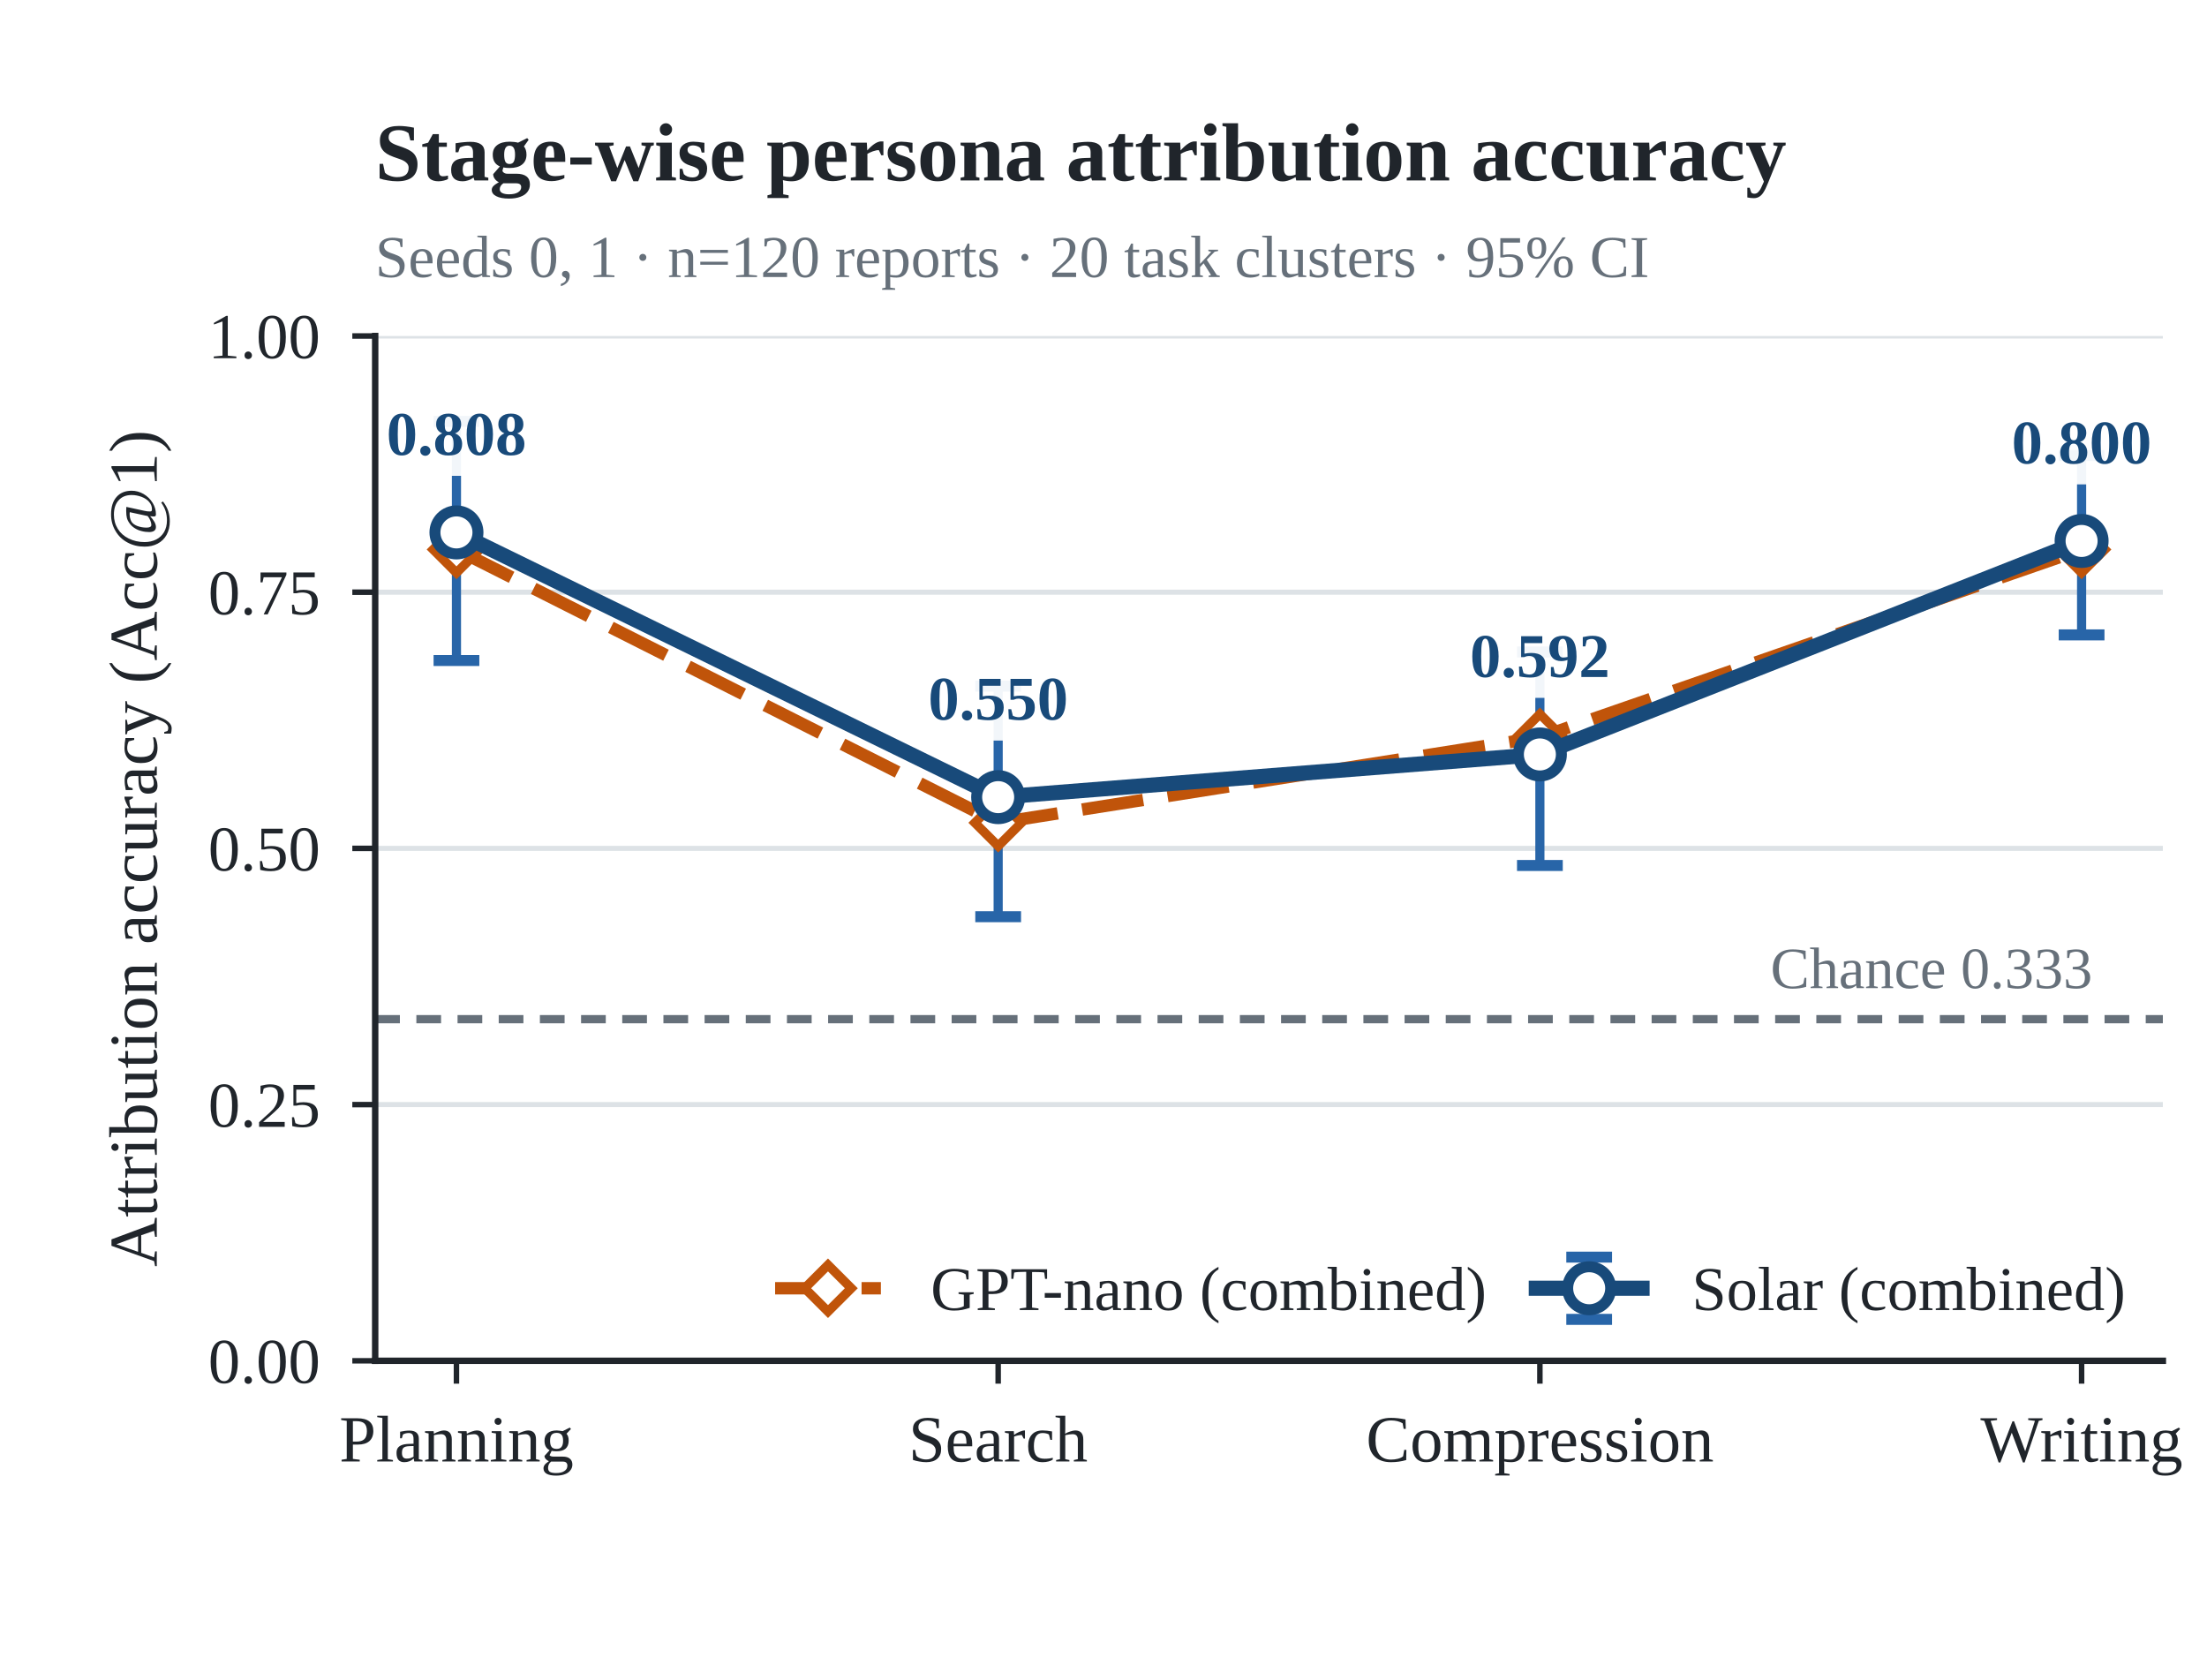
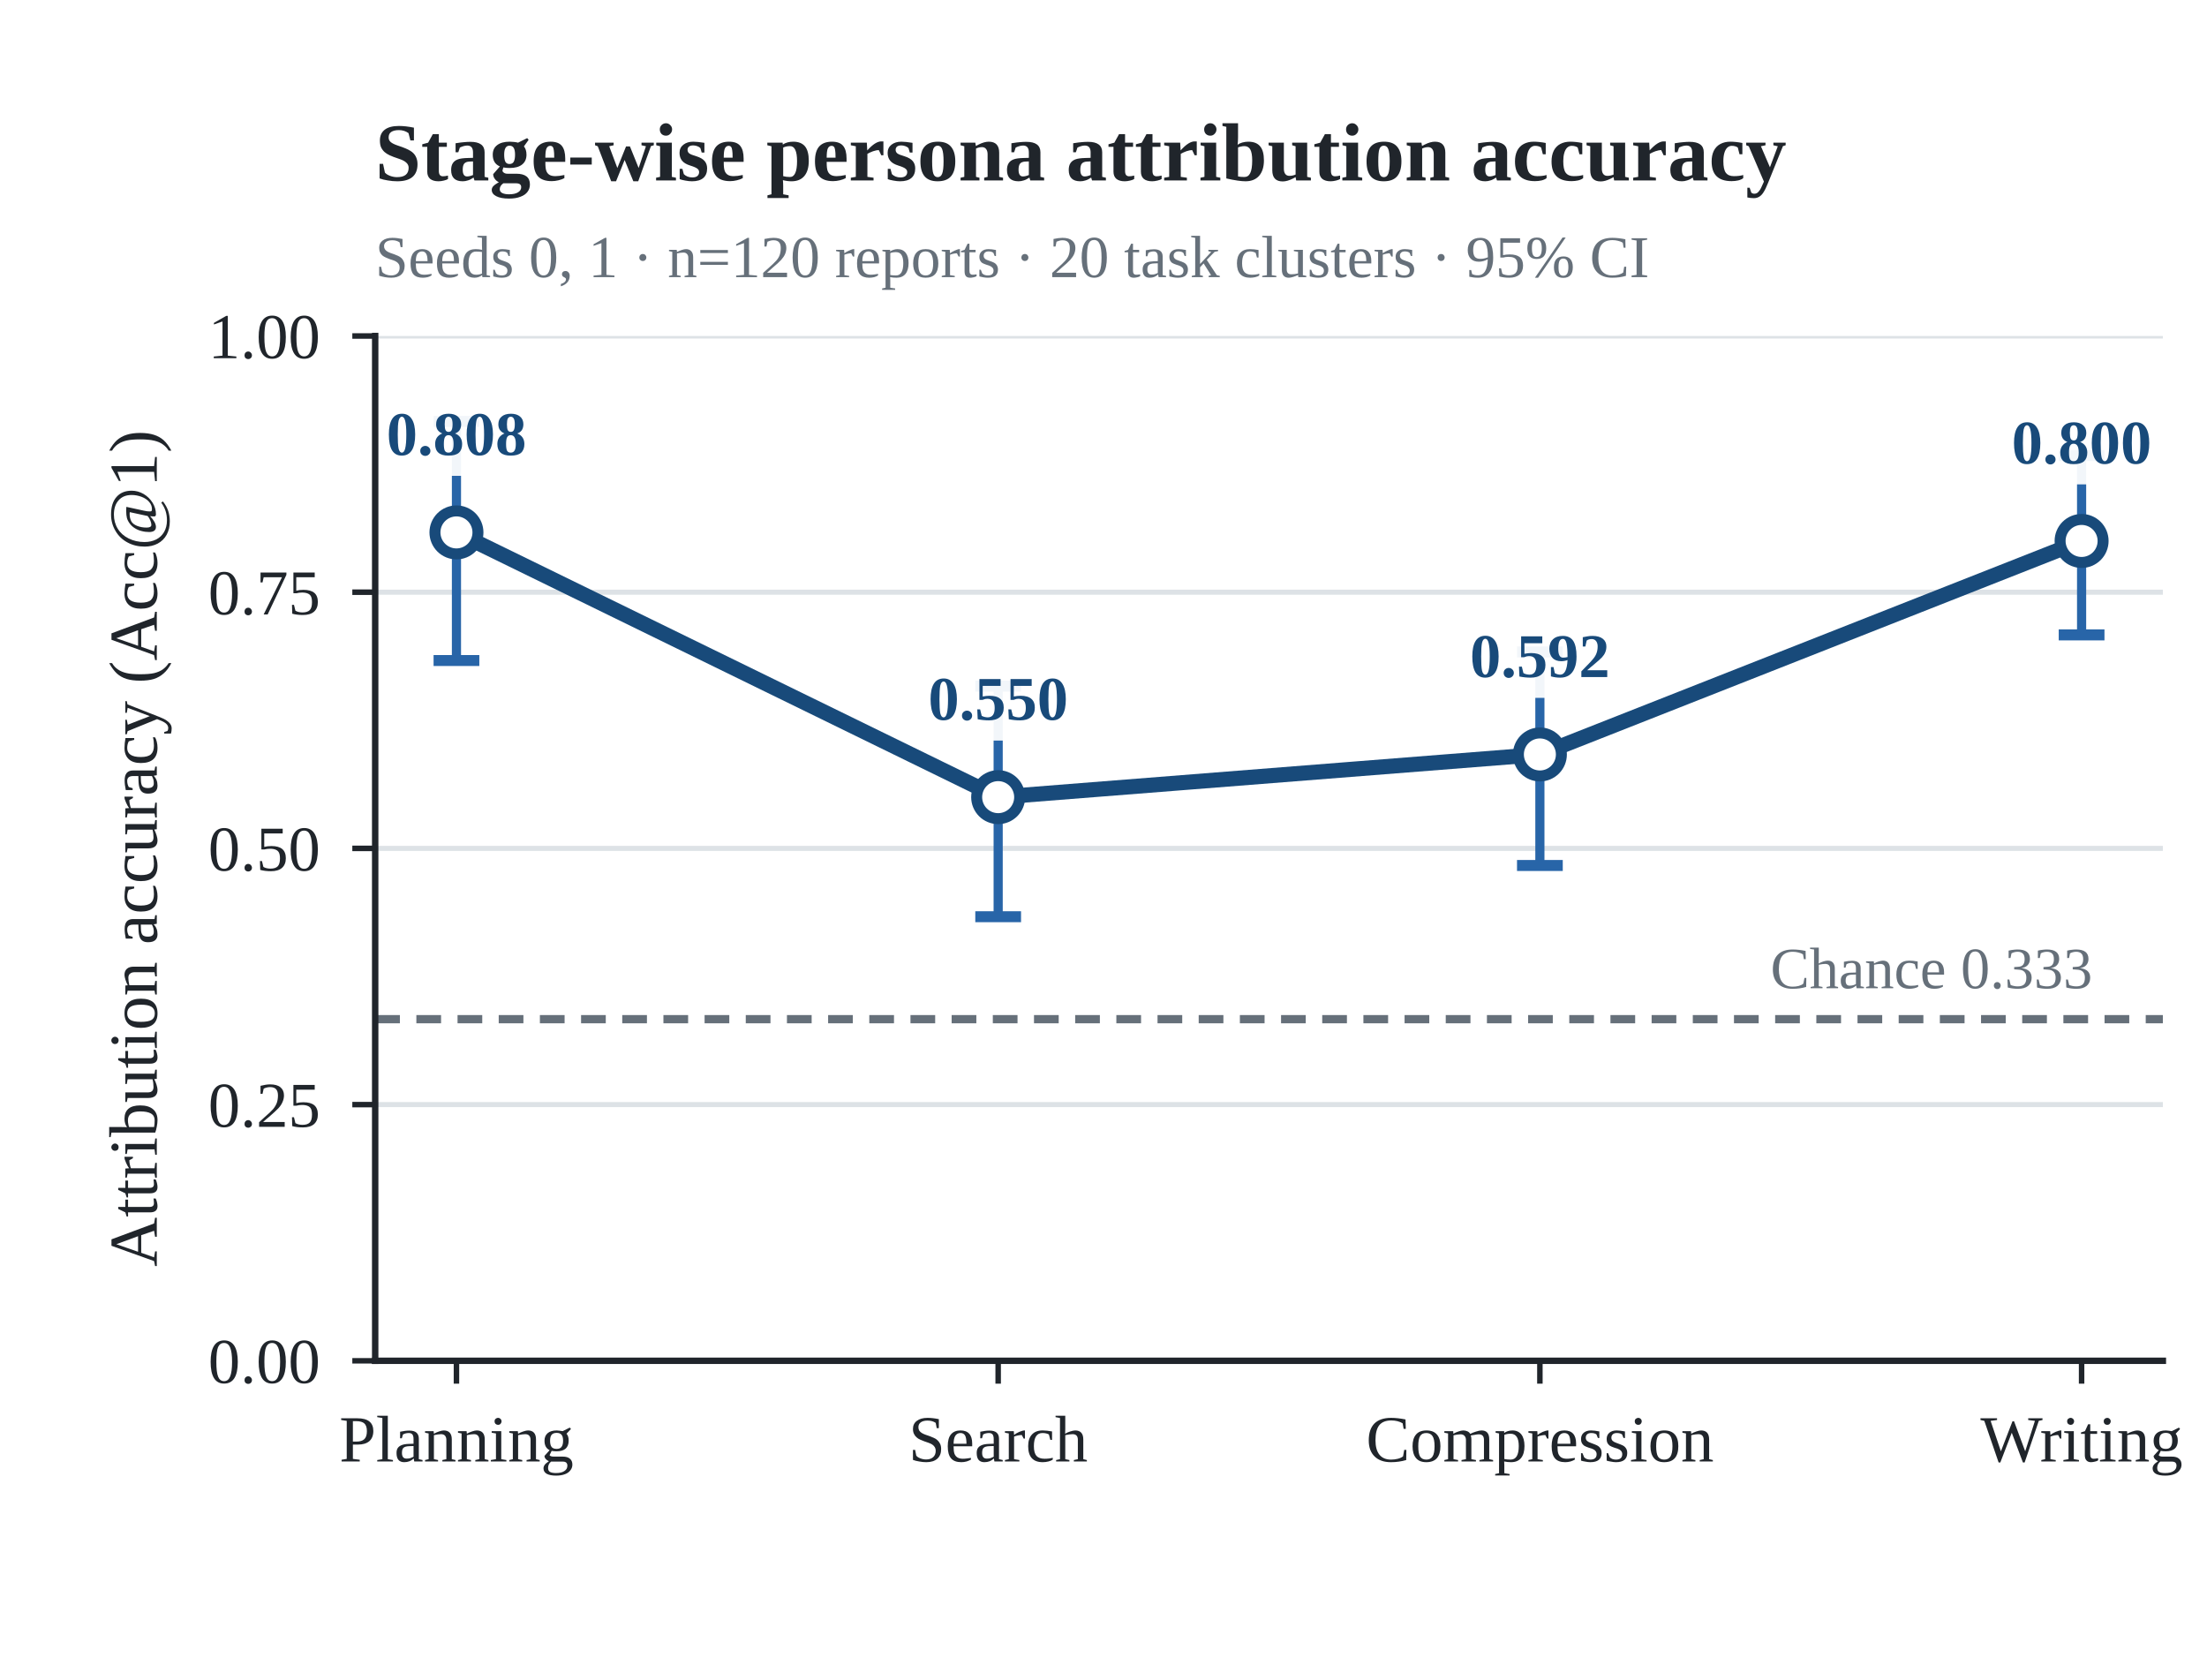
<svg xmlns="http://www.w3.org/2000/svg" xmlns:xlink="http://www.w3.org/1999/xlink" width="241.2pt" height="183.6pt" viewBox="0 0 241.2 183.6" version="1.1">
  <defs>
    <style type="text/css">*{stroke-linejoin: round; stroke-linecap: butt}</style>
  </defs>
  <g id="figure_1">
    <g id="patch_1">
      <path d="M 0 183.6  L 241.2 183.6  L 241.2 0  L 0 0  z " style="fill: #ffffff" />
    </g>
    <g id="axes_1">
      <g id="patch_2">
        <path d="M 41.004 148.716  L 236.376 148.716  L 236.376 36.72  L 41.004 36.72  z " style="fill: #ffffff" />
      </g>
      <g id="line2d_1">
-         <path d="M 41.004 111.384  L 236.376 111.384  " clip-path="url(#pcb1d5e721a)" style="fill: none; stroke-dasharray: 2.7,1.8; stroke-dashoffset: 0; stroke: #66707a; stroke-width: 0.9" />
+         <path d="M 41.004 111.384  L 236.376 111.384  " clip-path="url(#p5df5693edb)" style="fill: none; stroke-dasharray: 2.7,1.8; stroke-dashoffset: 0; stroke: #66707a; stroke-width: 0.9" />
      </g>
      <g id="matplotlib.axis_1">
        <g id="xtick_1">
          <g id="line2d_2">
            <defs>
-               <path id="m3cfef769de" d="M 0 0  L 0 2.5  " style="stroke: #20252b; stroke-width: 0.6" />
+               <path id="m4309f2929e" d="M 0 0  L 0 2.5  " style="stroke: #20252b; stroke-width: 0.6" />
            </defs>
            <g>
-               <use xlink:href="#m3cfef769de" x="49.885" y="148.716" style="fill: #20252b; stroke: #20252b; stroke-width: 0.6" />
+               <use xlink:href="#m4309f2929e" x="49.885" y="148.716" style="fill: #20252b; stroke: #20252b; stroke-width: 0.6" />
            </g>
          </g>
          <g id="text_1">
            <text style="font-size: 7.2px; font-family: 'Times New Roman', 'Times', 'DejaVu Serif', serif; text-anchor: middle; fill: #20252b" x="49.885" y="159.715" transform="rotate(-0 49.88455 159.7155)">Planning</text>
          </g>
        </g>
        <g id="xtick_2">
          <g id="line2d_3">
            <g>
-               <use xlink:href="#m3cfef769de" x="109.088" y="148.716" style="fill: #20252b; stroke: #20252b; stroke-width: 0.6" />
+               <use xlink:href="#m4309f2929e" x="109.088" y="148.716" style="fill: #20252b; stroke: #20252b; stroke-width: 0.6" />
            </g>
          </g>
          <g id="text_2">
            <text style="font-size: 7.2px; font-family: 'Times New Roman', 'Times', 'DejaVu Serif', serif; text-anchor: middle; fill: #20252b" x="109.088" y="159.715" transform="rotate(-0 109.0882 159.7155)">Search</text>
          </g>
        </g>
        <g id="xtick_3">
          <g id="line2d_4">
            <g>
-               <use xlink:href="#m3cfef769de" x="168.292" y="148.716" style="fill: #20252b; stroke: #20252b; stroke-width: 0.6" />
+               <use xlink:href="#m4309f2929e" x="168.292" y="148.716" style="fill: #20252b; stroke: #20252b; stroke-width: 0.6" />
            </g>
          </g>
          <g id="text_3">
            <text style="font-size: 7.2px; font-family: 'Times New Roman', 'Times', 'DejaVu Serif', serif; text-anchor: middle; fill: #20252b" x="168.292" y="159.715" transform="rotate(-0 168.2918 159.7155)">Compression</text>
          </g>
        </g>
        <g id="xtick_4">
          <g id="line2d_5">
            <g>
-               <use xlink:href="#m3cfef769de" x="227.495" y="148.716" style="fill: #20252b; stroke: #20252b; stroke-width: 0.6" />
+               <use xlink:href="#m4309f2929e" x="227.495" y="148.716" style="fill: #20252b; stroke: #20252b; stroke-width: 0.6" />
            </g>
          </g>
          <g id="text_4">
            <text style="font-size: 7.2px; font-family: 'Times New Roman', 'Times', 'DejaVu Serif', serif; text-anchor: middle; fill: #20252b" x="227.495" y="159.715" transform="rotate(-0 227.4955 159.7155)">Writing</text>
          </g>
        </g>
      </g>
      <g id="matplotlib.axis_2">
        <g id="ytick_1">
          <g id="line2d_6">
-             <path d="M 41.004 148.716  L 236.376 148.716  " clip-path="url(#pcb1d5e721a)" style="fill: none; stroke: #dde2e6; stroke-width: 0.55; stroke-linecap: square" />
+             <path d="M 41.004 148.716  L 236.376 148.716  " clip-path="url(#p5df5693edb)" style="fill: none; stroke: #dde2e6; stroke-width: 0.55; stroke-linecap: square" />
          </g>
          <g id="line2d_7">
            <defs>
-               <path id="mfcb4c72c74" d="M 0 0  L -2.5 0  " style="stroke: #20252b; stroke-width: 0.6" />
+               <path id="m78f6ecbf49" d="M 0 0  L -2.5 0  " style="stroke: #20252b; stroke-width: 0.6" />
            </defs>
            <g>
-               <use xlink:href="#mfcb4c72c74" x="41.004" y="148.716" style="fill: #20252b; stroke: #20252b; stroke-width: 0.6" />
+               <use xlink:href="#m78f6ecbf49" x="41.004" y="148.716" style="fill: #20252b; stroke: #20252b; stroke-width: 0.6" />
            </g>
          </g>
          <g id="text_5">
-             <text style="font-size: 7px; font-family: 'Times New Roman', 'Times', 'DejaVu Serif', serif; text-anchor: end; fill: #20252b" x="35.004" y="151.143" transform="rotate(-0 35.004 151.1428)">0.00</text>
+             <text style="font-size: 7px; font-family: 'Times New Roman', 'Times', 'DejaVu Serif', serif; text-anchor: end; fill: #20252b" x="35.004" y="151.146" transform="rotate(-0 35.004 151.1463)">0.00</text>
          </g>
        </g>
        <g id="ytick_2">
          <g id="line2d_8">
-             <path d="M 41.004 120.717  L 236.376 120.717  " clip-path="url(#pcb1d5e721a)" style="fill: none; stroke: #dde2e6; stroke-width: 0.55; stroke-linecap: square" />
+             <path d="M 41.004 120.717  L 236.376 120.717  " clip-path="url(#p5df5693edb)" style="fill: none; stroke: #dde2e6; stroke-width: 0.55; stroke-linecap: square" />
          </g>
          <g id="line2d_9">
            <g>
-               <use xlink:href="#mfcb4c72c74" x="41.004" y="120.717" style="fill: #20252b; stroke: #20252b; stroke-width: 0.6" />
+               <use xlink:href="#m78f6ecbf49" x="41.004" y="120.717" style="fill: #20252b; stroke: #20252b; stroke-width: 0.6" />
            </g>
          </g>
          <g id="text_6">
-             <text style="font-size: 7px; font-family: 'Times New Roman', 'Times', 'DejaVu Serif', serif; text-anchor: end; fill: #20252b" x="35.004" y="123.144" transform="rotate(-0 35.004 123.1438)">0.25</text>
+             <text style="font-size: 7px; font-family: 'Times New Roman', 'Times', 'DejaVu Serif', serif; text-anchor: end; fill: #20252b" x="35.004" y="123.147" transform="rotate(-0 35.004 123.1473)">0.25</text>
          </g>
        </g>
        <g id="ytick_3">
          <g id="line2d_10">
-             <path d="M 41.004 92.718  L 236.376 92.718  " clip-path="url(#pcb1d5e721a)" style="fill: none; stroke: #dde2e6; stroke-width: 0.55; stroke-linecap: square" />
+             <path d="M 41.004 92.718  L 236.376 92.718  " clip-path="url(#p5df5693edb)" style="fill: none; stroke: #dde2e6; stroke-width: 0.55; stroke-linecap: square" />
          </g>
          <g id="line2d_11">
            <g>
-               <use xlink:href="#mfcb4c72c74" x="41.004" y="92.718" style="fill: #20252b; stroke: #20252b; stroke-width: 0.6" />
+               <use xlink:href="#m78f6ecbf49" x="41.004" y="92.718" style="fill: #20252b; stroke: #20252b; stroke-width: 0.6" />
            </g>
          </g>
          <g id="text_7">
-             <text style="font-size: 7px; font-family: 'Times New Roman', 'Times', 'DejaVu Serif', serif; text-anchor: end; fill: #20252b" x="35.004" y="95.145" transform="rotate(-0 35.004 95.14476)">0.50</text>
+             <text style="font-size: 7px; font-family: 'Times New Roman', 'Times', 'DejaVu Serif', serif; text-anchor: end; fill: #20252b" x="35.004" y="95.148" transform="rotate(-0 35.004 95.14831)">0.50</text>
          </g>
        </g>
        <g id="ytick_4">
          <g id="line2d_12">
-             <path d="M 41.004 64.719  L 236.376 64.719  " clip-path="url(#pcb1d5e721a)" style="fill: none; stroke: #dde2e6; stroke-width: 0.55; stroke-linecap: square" />
+             <path d="M 41.004 64.719  L 236.376 64.719  " clip-path="url(#p5df5693edb)" style="fill: none; stroke: #dde2e6; stroke-width: 0.55; stroke-linecap: square" />
          </g>
          <g id="line2d_13">
            <g>
-               <use xlink:href="#mfcb4c72c74" x="41.004" y="64.719" style="fill: #20252b; stroke: #20252b; stroke-width: 0.6" />
+               <use xlink:href="#m78f6ecbf49" x="41.004" y="64.719" style="fill: #20252b; stroke: #20252b; stroke-width: 0.6" />
            </g>
          </g>
          <g id="text_8">
-             <text style="font-size: 7px; font-family: 'Times New Roman', 'Times', 'DejaVu Serif', serif; text-anchor: end; fill: #20252b" x="35.004" y="67.146" transform="rotate(-0 35.004 67.14576)">0.75</text>
+             <text style="font-size: 7px; font-family: 'Times New Roman', 'Times', 'DejaVu Serif', serif; text-anchor: end; fill: #20252b" x="35.004" y="67.149" transform="rotate(-0 35.004 67.14931)">0.75</text>
          </g>
        </g>
        <g id="ytick_5">
          <g id="line2d_14">
-             <path d="M 41.004 36.72  L 236.376 36.72  " clip-path="url(#pcb1d5e721a)" style="fill: none; stroke: #dde2e6; stroke-width: 0.55; stroke-linecap: square" />
+             <path d="M 41.004 36.72  L 236.376 36.72  " clip-path="url(#p5df5693edb)" style="fill: none; stroke: #dde2e6; stroke-width: 0.55; stroke-linecap: square" />
          </g>
          <g id="line2d_15">
            <g>
-               <use xlink:href="#mfcb4c72c74" x="41.004" y="36.72" style="fill: #20252b; stroke: #20252b; stroke-width: 0.6" />
+               <use xlink:href="#m78f6ecbf49" x="41.004" y="36.72" style="fill: #20252b; stroke: #20252b; stroke-width: 0.6" />
            </g>
          </g>
          <g id="text_9">
-             <text style="font-size: 7px; font-family: 'Times New Roman', 'Times', 'DejaVu Serif', serif; text-anchor: end; fill: #20252b" x="35.004" y="39.147" transform="rotate(-0 35.004 39.14676)">1.00</text>
+             <text style="font-size: 7px; font-family: 'Times New Roman', 'Times', 'DejaVu Serif', serif; text-anchor: end; fill: #20252b" x="35.004" y="39.15" transform="rotate(-0 35.004 39.15031)">1.00</text>
          </g>
        </g>
        <g id="text_10">
-           <text style="font-size: 7.5px; font-family: 'Times New Roman', 'Times', 'DejaVu Serif', serif; text-anchor: middle; fill: #20252b" x="17.135" y="92.718" transform="rotate(-90 17.13535 92.718)">Attribution accuracy (Acc@1)</text>
+           <text style="font-size: 7.5px; font-family: 'Times New Roman', 'Times', 'DejaVu Serif', serif; text-anchor: middle; fill: #20252b" x="17.136" y="92.718" transform="rotate(-90 17.13564 92.718)">Attribution accuracy (Acc@1)</text>
        </g>
      </g>
      <g id="patch_3">
        <path d="M 41.004 148.716  L 41.004 36.72  " style="fill: none; stroke: #20252b; stroke-width: 0.7; stroke-linejoin: miter; stroke-linecap: square" />
      </g>
      <g id="patch_4">
        <path d="M 41.004 148.716  L 236.376 148.716  " style="fill: none; stroke: #20252b; stroke-width: 0.7; stroke-linejoin: miter; stroke-linecap: square" />
      </g>
      <g id="text_11">
-         <text style="font-size: 6.4px; font-family: 'Times New Roman', 'Times', 'DejaVu Serif', serif; text-anchor: end; fill: #66707a" x="228.68" y="107.987" transform="rotate(-0 228.6795 107.9868)">Chance 0.333</text>
+         <text style="font-size: 6.4px; font-family: 'Times New Roman', 'Times', 'DejaVu Serif', serif; text-anchor: end; fill: #66707a" x="228.68" y="107.999" transform="rotate(-0 228.6795 107.9991)">Chance 0.333</text>
      </g>
      <g id="text_12">
-         <text style="font-size: 6.5px; font-family: 'Times New Roman', 'Times', 'DejaVu Serif', serif; text-anchor: start; fill: #66707a" x="41.004" y="30.277" transform="rotate(-0 41.004 30.27735)">Seeds 0, 1 · n=120 reports · 20 task clusters · 95% CI</text>
+         <text style="font-size: 6.5px; font-family: 'Times New Roman', 'Times', 'DejaVu Serif', serif; text-anchor: start; fill: #66707a" x="41.004" y="30.29" transform="rotate(-0 41.004 30.28979)">Seeds 0, 1 · n=120 reports · 20 task clusters · 95% CI</text>
      </g>
      <g id="text_13">
        <text style="font-weight: 700; font-size: 9px; font-family: 'Times New Roman', 'Times', 'DejaVu Serif', serif; text-anchor: start; fill: #20252b" x="41.004" y="19.72" transform="rotate(-0 41.004 19.72)">Stage-wise persona attribution accuracy</text>
      </g>
      <g id="LineCollection_1">
-         <path d="M 49.885 72.185  L 49.885 46.053  " clip-path="url(#pcb1d5e721a)" style="fill: none; stroke: #2865a8" />
-         <path d="M 109.088 100.184  L 109.088 74.985  " clip-path="url(#pcb1d5e721a)" style="fill: none; stroke: #2865a8" />
-         <path d="M 168.292 94.585  L 168.292 71.252  " clip-path="url(#pcb1d5e721a)" style="fill: none; stroke: #2865a8" />
-         <path d="M 227.495 69.386  L 227.495 49.786  " clip-path="url(#pcb1d5e721a)" style="fill: none; stroke: #2865a8" />
+         <path d="M 49.885 72.185  L 49.885 46.053  " clip-path="url(#p5df5693edb)" style="fill: none; stroke: #2865a8" />
+         <path d="M 109.088 100.184  L 109.088 74.985  " clip-path="url(#p5df5693edb)" style="fill: none; stroke: #2865a8" />
+         <path d="M 168.292 94.585  L 168.292 71.252  " clip-path="url(#p5df5693edb)" style="fill: none; stroke: #2865a8" />
+         <path d="M 227.495 69.386  L 227.495 49.786  " clip-path="url(#p5df5693edb)" style="fill: none; stroke: #2865a8" />
      </g>
      <g id="line2d_16">
        <defs>
-           <path id="m697df3e177" d="M 2.5 0  L -2.5 -0  " style="stroke: #2865a8; stroke-width: 1.2" />
+           <path id="m76e600ee9d" d="M 2.5 0  L -2.5 -0  " style="stroke: #2865a8; stroke-width: 1.2" />
        </defs>
-         <g clip-path="url(#pcb1d5e721a)">
-           <use xlink:href="#m697df3e177" x="49.885" y="72.185" style="fill: #184a7a; stroke: #2865a8; stroke-width: 1.2" />
-           <use xlink:href="#m697df3e177" x="109.088" y="100.184" style="fill: #184a7a; stroke: #2865a8; stroke-width: 1.2" />
-           <use xlink:href="#m697df3e177" x="168.292" y="94.585" style="fill: #184a7a; stroke: #2865a8; stroke-width: 1.2" />
-           <use xlink:href="#m697df3e177" x="227.495" y="69.386" style="fill: #184a7a; stroke: #2865a8; stroke-width: 1.2" />
+         <g clip-path="url(#p5df5693edb)">
+           <use xlink:href="#m76e600ee9d" x="49.885" y="72.185" style="fill: #184a7a; stroke: #2865a8; stroke-width: 1.2" />
+           <use xlink:href="#m76e600ee9d" x="109.088" y="100.184" style="fill: #184a7a; stroke: #2865a8; stroke-width: 1.2" />
+           <use xlink:href="#m76e600ee9d" x="168.292" y="94.585" style="fill: #184a7a; stroke: #2865a8; stroke-width: 1.2" />
+           <use xlink:href="#m76e600ee9d" x="227.495" y="69.386" style="fill: #184a7a; stroke: #2865a8; stroke-width: 1.2" />
        </g>
      </g>
      <g id="line2d_17">
-         <g clip-path="url(#pcb1d5e721a)">
-           <use xlink:href="#m697df3e177" x="49.885" y="46.053" style="fill: #184a7a; stroke: #2865a8; stroke-width: 1.2" />
-           <use xlink:href="#m697df3e177" x="109.088" y="74.985" style="fill: #184a7a; stroke: #2865a8; stroke-width: 1.2" />
-           <use xlink:href="#m697df3e177" x="168.292" y="71.252" style="fill: #184a7a; stroke: #2865a8; stroke-width: 1.2" />
-           <use xlink:href="#m697df3e177" x="227.495" y="49.786" style="fill: #184a7a; stroke: #2865a8; stroke-width: 1.2" />
+         <g clip-path="url(#p5df5693edb)">
+           <use xlink:href="#m76e600ee9d" x="49.885" y="46.053" style="fill: #184a7a; stroke: #2865a8; stroke-width: 1.2" />
+           <use xlink:href="#m76e600ee9d" x="109.088" y="74.985" style="fill: #184a7a; stroke: #2865a8; stroke-width: 1.2" />
+           <use xlink:href="#m76e600ee9d" x="168.292" y="71.252" style="fill: #184a7a; stroke: #2865a8; stroke-width: 1.2" />
+           <use xlink:href="#m76e600ee9d" x="227.495" y="49.786" style="fill: #184a7a; stroke: #2865a8; stroke-width: 1.2" />
        </g>
      </g>
      <g id="line2d_18">
-         <path d="M 49.885 60.054  L 109.088 89.918  L 168.292 80.583  L 227.495 60.054  " clip-path="url(#pcb1d5e721a)" style="fill: none; stroke-dasharray: 6.75,2.7; stroke-dashoffset: 0; stroke: #c0540a; stroke-width: 1.35" />
+         <path d="M 49.885 58.186  L 109.088 87.118  L 168.292 82.452  L 227.495 59.119  " clip-path="url(#p5df5693edb)" style="fill: none; stroke: #184a7a; stroke-width: 1.65; stroke-linecap: square" />
        <defs>
-           <path id="m8ca946dc69" d="M -0 2.546  L 2.546 0  L 0 -2.546  L -2.546 -0  z " style="stroke: #c0540a; stroke-linejoin: miter" />
+           <path id="m603dd0fbde" d="M 0 2.35  C 0.623 2.35 1.221 2.102 1.662 1.662  C 2.102 1.221 2.35 0.623 2.35 0  C 2.35 -0.623 2.102 -1.221 1.662 -1.662  C 1.221 -2.102 0.623 -2.35 0 -2.35  C -0.623 -2.35 -1.221 -2.102 -1.662 -1.662  C -2.102 -1.221 -2.35 -0.623 -2.35 0  C -2.35 0.623 -2.102 1.221 -1.662 1.662  C -1.221 2.102 -0.623 2.35 0 2.35  z " style="stroke: #184a7a; stroke-width: 1.2" />
        </defs>
-         <g clip-path="url(#pcb1d5e721a)">
-           <use xlink:href="#m8ca946dc69" x="49.885" y="60.054" style="fill: #ffffff; stroke: #c0540a; stroke-linejoin: miter" />
-           <use xlink:href="#m8ca946dc69" x="109.088" y="89.918" style="fill: #ffffff; stroke: #c0540a; stroke-linejoin: miter" />
-           <use xlink:href="#m8ca946dc69" x="168.292" y="80.583" style="fill: #ffffff; stroke: #c0540a; stroke-linejoin: miter" />
-           <use xlink:href="#m8ca946dc69" x="227.495" y="60.054" style="fill: #ffffff; stroke: #c0540a; stroke-linejoin: miter" />
-         </g>
-       </g>
-       <g id="line2d_19">
-         <path d="M 49.885 58.186  L 109.088 87.118  L 168.292 82.452  L 227.495 59.119  " clip-path="url(#pcb1d5e721a)" style="fill: none; stroke: #184a7a; stroke-width: 1.65; stroke-linecap: square" />
-         <defs>
-           <path id="mc25bf24691" d="M 0 2.35  C 0.623 2.35 1.221 2.102 1.662 1.662  C 2.102 1.221 2.35 0.623 2.35 0  C 2.35 -0.623 2.102 -1.221 1.662 -1.662  C 1.221 -2.102 0.623 -2.35 0 -2.35  C -0.623 -2.35 -1.221 -2.102 -1.662 -1.662  C -2.102 -1.221 -2.35 -0.623 -2.35 0  C -2.35 0.623 -2.102 1.221 -1.662 1.662  C -1.221 2.102 -0.623 2.35 0 2.35  z " style="stroke: #184a7a; stroke-width: 1.2" />
-         </defs>
-         <g clip-path="url(#pcb1d5e721a)">
-           <use xlink:href="#mc25bf24691" x="49.885" y="58.186" style="fill: #ffffff; stroke: #184a7a; stroke-width: 1.2" />
-           <use xlink:href="#mc25bf24691" x="109.088" y="87.118" style="fill: #ffffff; stroke: #184a7a; stroke-width: 1.2" />
-           <use xlink:href="#mc25bf24691" x="168.292" y="82.452" style="fill: #ffffff; stroke: #184a7a; stroke-width: 1.2" />
-           <use xlink:href="#mc25bf24691" x="227.495" y="59.119" style="fill: #ffffff; stroke: #184a7a; stroke-width: 1.2" />
-         </g>
-       </g>
-       <g id="legend_1">
-         <g id="line2d_20">
-           <path d="M 84.71 140.788  L 90.49 140.788  L 96.27 140.788  " style="fill: none; stroke-dasharray: 6.75,2.7; stroke-dashoffset: 0; stroke: #c0540a; stroke-width: 1.35" />
-           <g>
-             <use xlink:href="#m8ca946dc69" x="90.49" y="140.788" style="fill: #ffffff; stroke: #c0540a; stroke-linejoin: miter" />
-           </g>
-         </g>
-         <g id="text_14">
-           <text style="font-size: 6.8px; font-family: 'Times New Roman', 'Times', 'DejaVu Serif', serif; text-anchor: start; fill: #20252b" x="101.71" y="143.168" transform="rotate(-0 101.7105 143.1684)">GPT-nano (combined)</text>
-         </g>
-         <g id="LineCollection_2">
-           <path d="M 173.679 144.188  L 173.679 137.388  " style="fill: none; stroke: #2865a8" />
-         </g>
-         <g id="line2d_21">
-           <g>
-             <use xlink:href="#m697df3e177" x="173.679" y="144.188" style="fill: #184a7a; stroke: #2865a8; stroke-width: 1.2" />
-           </g>
-         </g>
-         <g id="line2d_22">
-           <g>
-             <use xlink:href="#m697df3e177" x="173.679" y="137.388" style="fill: #184a7a; stroke: #2865a8; stroke-width: 1.2" />
-           </g>
-         </g>
-         <g id="line2d_23">
-           <path d="M 167.899 140.788  L 179.459 140.788  " style="fill: none; stroke: #184a7a; stroke-width: 1.65; stroke-linecap: square" />
-         </g>
-         <g id="line2d_24">
-           <g>
-             <use xlink:href="#mc25bf24691" x="173.679" y="140.788" style="fill: #ffffff; stroke: #184a7a; stroke-width: 1.2" />
-           </g>
-         </g>
-         <g id="text_15">
-           <text style="font-size: 6.8px; font-family: 'Times New Roman', 'Times', 'DejaVu Serif', serif; text-anchor: start; fill: #20252b" x="184.899" y="143.168" transform="rotate(-0 184.8989 143.1684)">Solar (combined)</text>
-         </g>
+         <g clip-path="url(#p5df5693edb)">
+           <use xlink:href="#m603dd0fbde" x="49.885" y="58.186" style="fill: #ffffff; stroke: #184a7a; stroke-width: 1.2" />
+           <use xlink:href="#m603dd0fbde" x="109.088" y="87.118" style="fill: #ffffff; stroke: #184a7a; stroke-width: 1.2" />
+           <use xlink:href="#m603dd0fbde" x="168.292" y="82.452" style="fill: #ffffff; stroke: #184a7a; stroke-width: 1.2" />
+           <use xlink:href="#m603dd0fbde" x="227.495" y="59.119" style="fill: #ffffff; stroke: #184a7a; stroke-width: 1.2" />
+         </g>
+       </g>
+       <g id="text_14">
+         <g id="patch_5">
+           <path d="M 41.419 52.002  L 58.351 52.002  L 58.351 44.413  L 41.419 44.413  z " style="fill: #ffffff; opacity: 0.94" />
+         </g>
+         <text style="font-weight: 700; font-size: 6.8px; font-family: 'Times New Roman', 'Times', 'DejaVu Serif', serif; text-anchor: middle; fill: #184a7a" x="49.885" y="49.731" transform="rotate(-0 49.88455 49.73137)">0.808</text>
+       </g>
+       <g id="text_15">
+         <g id="patch_6">
+           <path d="M 100.622 80.934  L 117.554 80.934  L 117.554 73.345  L 100.622 73.345  z " style="fill: #ffffff; opacity: 0.94" />
+         </g>
+         <text style="font-weight: 700; font-size: 6.8px; font-family: 'Times New Roman', 'Times', 'DejaVu Serif', serif; text-anchor: middle; fill: #184a7a" x="109.088" y="78.664" transform="rotate(-0 109.0882 78.66364)">0.550</text>
      </g>
      <g id="text_16">
-         <g id="patch_5">
-           <path d="M 41.419 52.002  L 58.351 52.002  L 58.351 44.297  L 41.419 44.297  z " style="fill: #ffffff; opacity: 0.94" />
-         </g>
-         <text style="font-weight: 700; font-size: 6.8px; font-family: 'Times New Roman', 'Times', 'DejaVu Serif', serif; text-anchor: middle; fill: #184a7a" x="49.885" y="49.718" transform="rotate(-0 49.88455 49.71836)">0.808</text>
+         <g id="patch_7">
+           <path d="M 159.826 76.268  L 176.758 76.268  L 176.758 68.678  L 159.826 68.678  z " style="fill: #ffffff; opacity: 0.94" />
+         </g>
+         <text style="font-weight: 700; font-size: 6.8px; font-family: 'Times New Roman', 'Times', 'DejaVu Serif', serif; text-anchor: middle; fill: #184a7a" x="168.292" y="73.997" transform="rotate(-0 168.2918 73.9971)">0.592</text>
      </g>
      <g id="text_17">
-         <g id="patch_6">
-           <path d="M 100.622 80.934  L 117.554 80.934  L 117.554 73.229  L 100.622 73.229  z " style="fill: #ffffff; opacity: 0.94" />
-         </g>
-         <text style="font-weight: 700; font-size: 6.8px; font-family: 'Times New Roman', 'Times', 'DejaVu Serif', serif; text-anchor: middle; fill: #184a7a" x="109.088" y="78.651" transform="rotate(-0 109.0882 78.65062)">0.550</text>
-       </g>
-       <g id="text_18">
-         <g id="patch_7">
-           <path d="M 159.826 76.268  L 176.758 76.268  L 176.758 68.563  L 159.826 68.563  z " style="fill: #ffffff; opacity: 0.94" />
-         </g>
-         <text style="font-weight: 700; font-size: 6.8px; font-family: 'Times New Roman', 'Times', 'DejaVu Serif', serif; text-anchor: middle; fill: #184a7a" x="168.292" y="73.984" transform="rotate(-0 168.2918 73.98408)">0.592</text>
-       </g>
-       <g id="text_19">
        <g id="patch_8">
-           <path d="M 219.029 52.935  L 235.961 52.935  L 235.961 45.23  L 219.029 45.23  z " style="fill: #ffffff; opacity: 0.94" />
-         </g>
-         <text style="font-weight: 700; font-size: 6.8px; font-family: 'Times New Roman', 'Times', 'DejaVu Serif', serif; text-anchor: middle; fill: #184a7a" x="227.495" y="50.652" transform="rotate(-0 227.4955 50.65162)">0.800</text>
+           <path d="M 219.029 52.935  L 235.961 52.935  L 235.961 45.346  L 219.029 45.346  z " style="fill: #ffffff; opacity: 0.94" />
+         </g>
+         <text style="font-weight: 700; font-size: 6.8px; font-family: 'Times New Roman', 'Times', 'DejaVu Serif', serif; text-anchor: middle; fill: #184a7a" x="227.495" y="50.665" transform="rotate(-0 227.4955 50.66464)">0.800</text>
      </g>
    </g>
  </g>
  <defs>
-     <clipPath id="pcb1d5e721a">
+     <clipPath id="p5df5693edb">
      <rect x="41.004" y="36.72" width="195.372" height="111.996" />
    </clipPath>
  </defs>
</svg>
